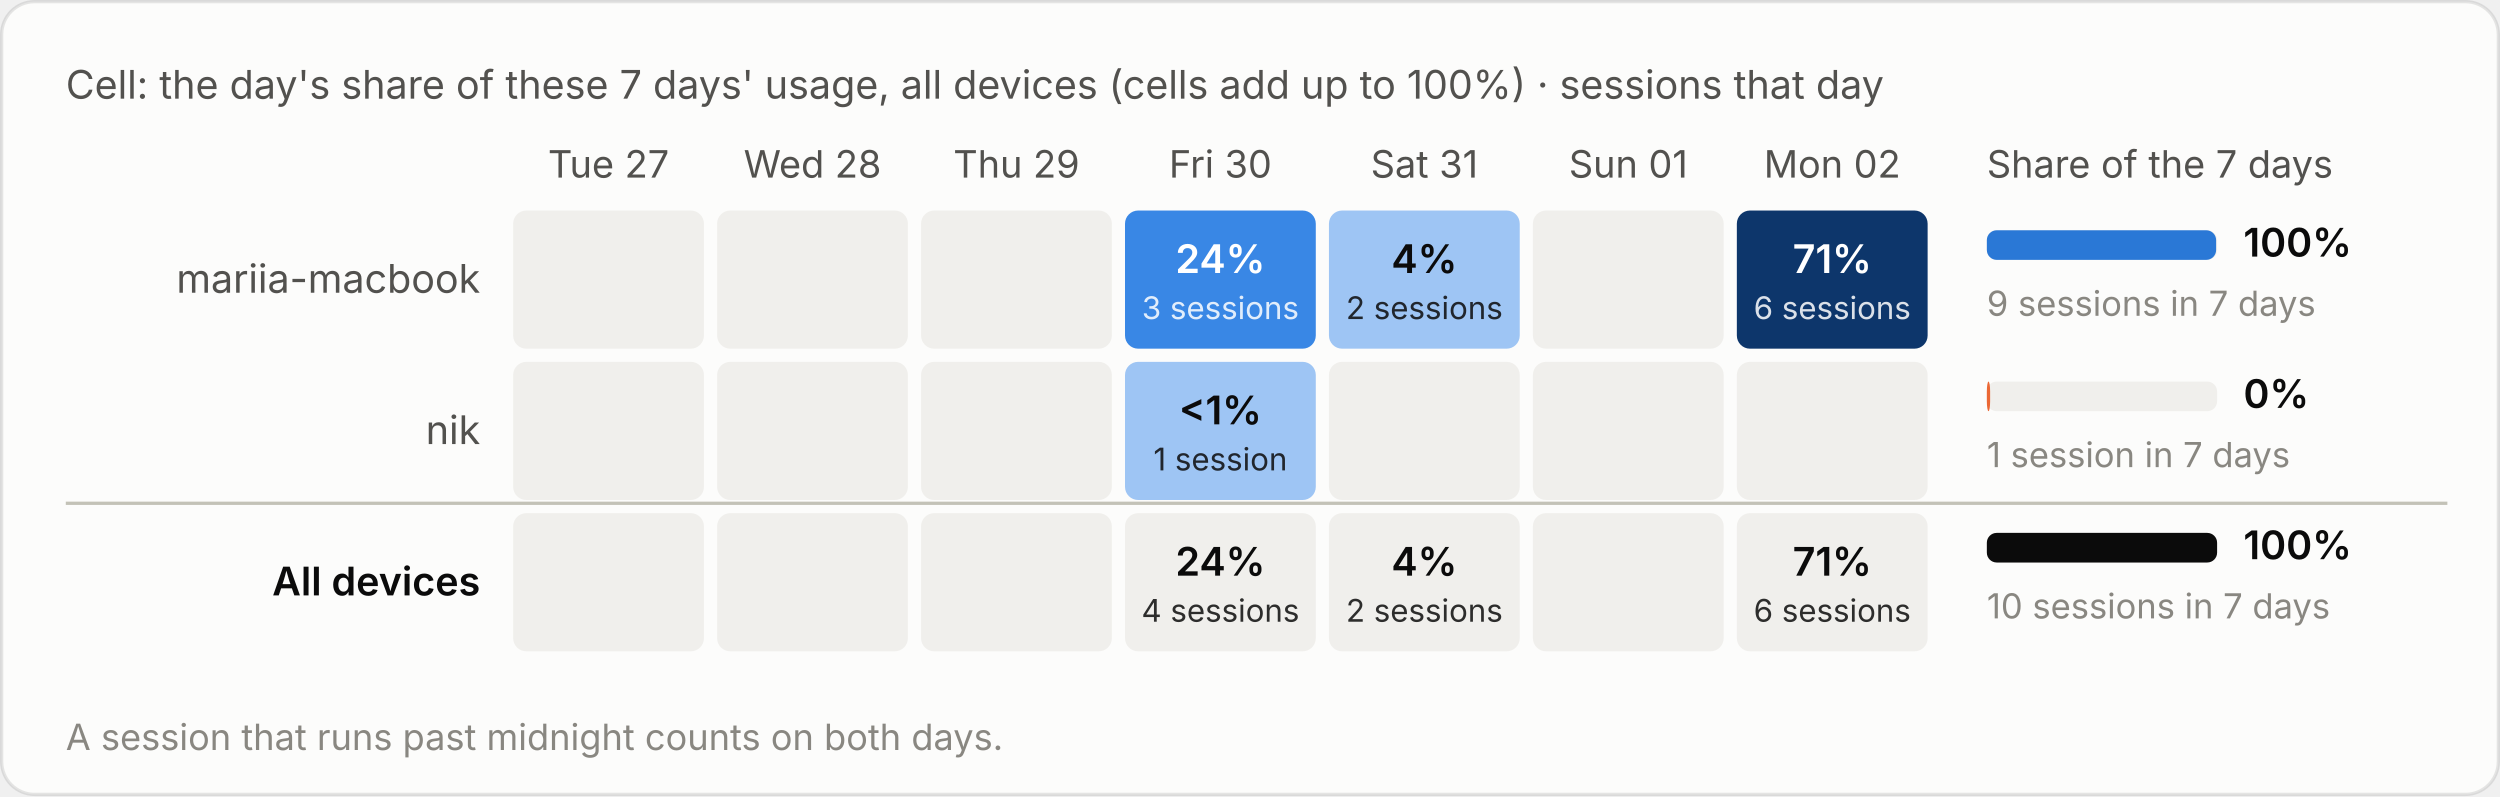
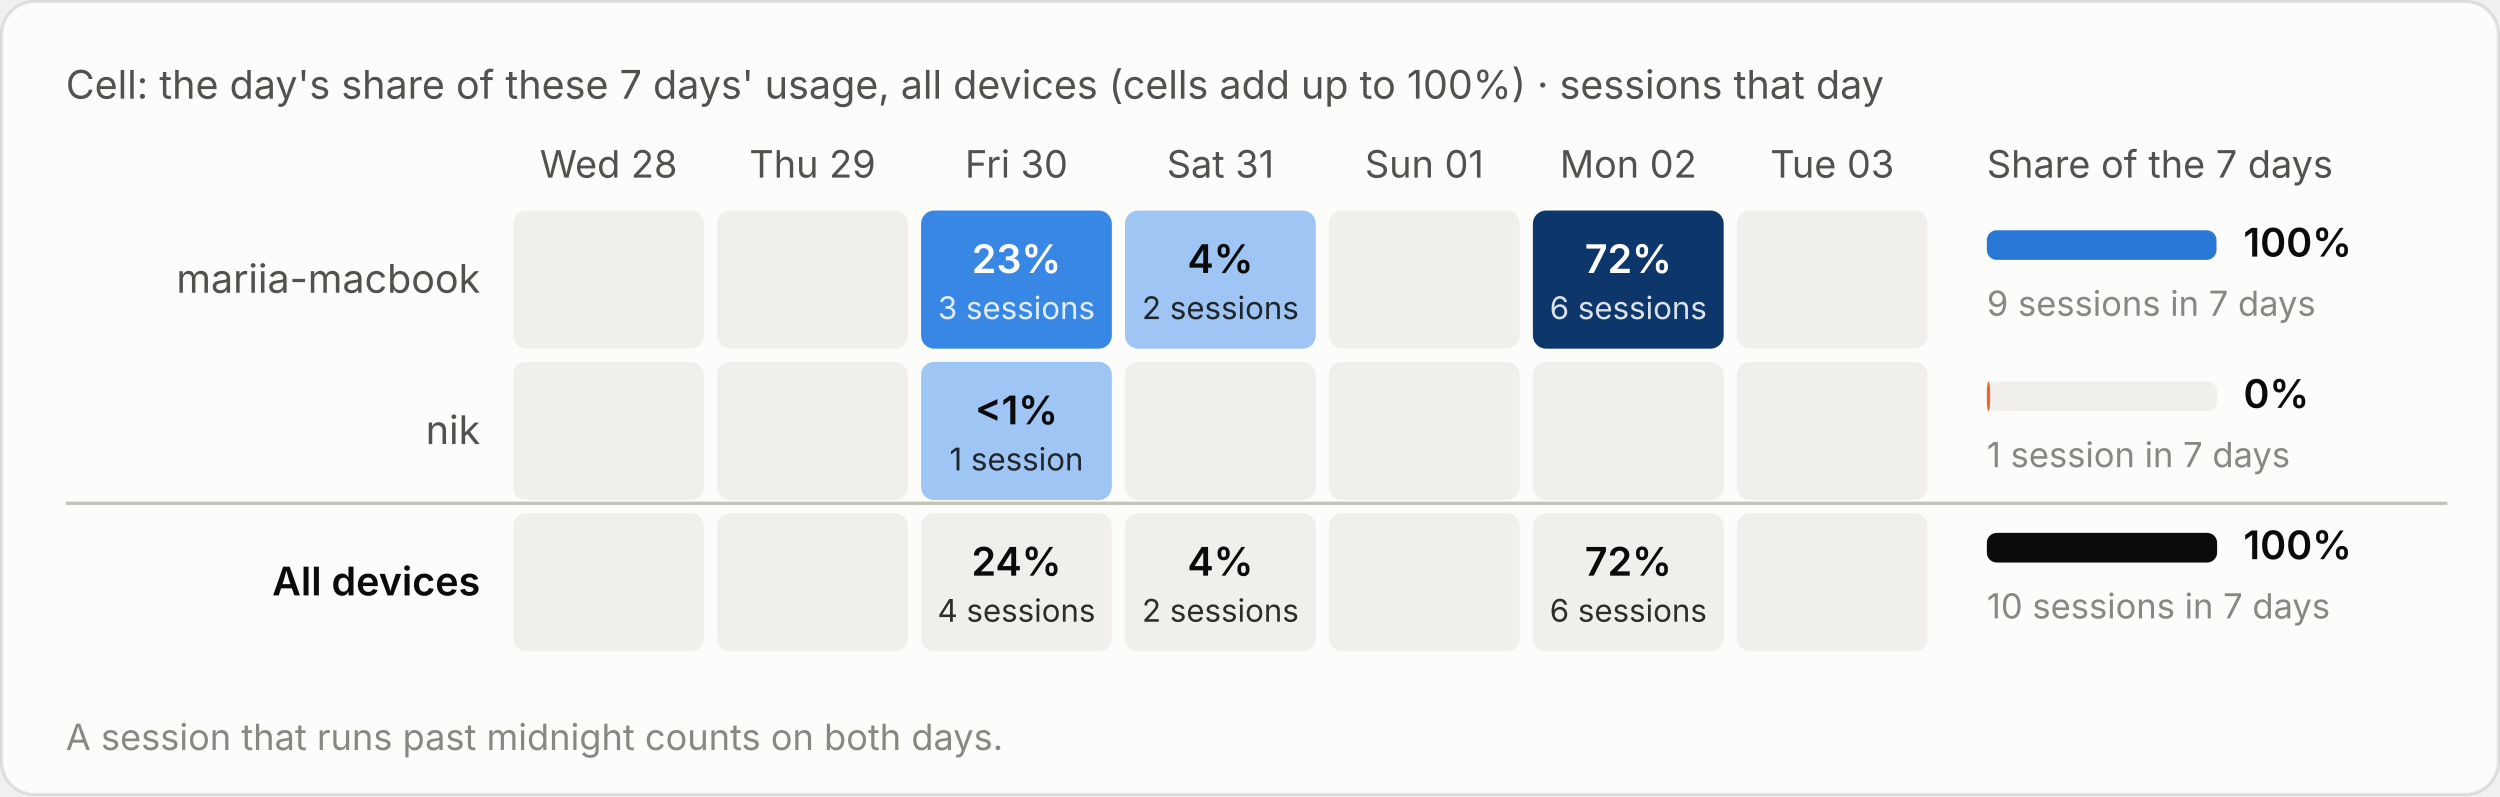
<svg xmlns="http://www.w3.org/2000/svg" viewBox="0 0 760 242" width="760" height="242" role="img" aria-label="Cell: the day's share of these 7 days' usage, all devices (cells add up to 100%) · sessions that day">
  <style>text{font-family:system-ui,-apple-system,"Segoe UI",sans-serif;font-variant-numeric:tabular-nums}.bg{fill:#fcfcfb;stroke:rgba(11,11,11,.10)}.tp{fill:#0b0b0b}.ts{fill:#52514e}.tm{fill:#898781}.grid{stroke:#e1e0d9;stroke-width:1}.base{stroke:#c3c2b7;stroke-width:1}.so{fill:#b5b3ad}.lo{stroke:#b5b3ad}.qe{fill:#f0efec}.ring{stroke:#fcfcfb}.area{fill-opacity:.1}.s0{fill:#2a78d6}.l0{stroke:#2a78d6}.s1{fill:#eb6834}.l1{stroke:#eb6834}.s2{fill:#1baf7a}.l2{stroke:#1baf7a}.s3{fill:#eda100}.l3{stroke:#eda100}.s4{fill:#e87ba4}.l4{stroke:#e87ba4}.s5{fill:#008300}.l5{stroke:#008300}.s6{fill:#4a3aa7}.l6{stroke:#4a3aa7}.s7{fill:#e34948}.l7{stroke:#e34948}.q0{fill:#cde2fb}.q1{fill:#9ec5f4}.q2{fill:#6da7ec}.q3{fill:#3987e5}.q4{fill:#256abf}.q5{fill:#184f95}.q6{fill:#0d366b}.r0{fill:#f8d4d4}.r1{fill:#ec8f8f}.r2{fill:#c42f2f}.a0{fill:#fbe3e3}.a1{fill:#f5b8b8}.a2{fill:#ec8f8f}.a3{fill:#d65252}.a4{fill:#a82525}.tq0{fill:#0b0b0b}.tq1{fill:#0b0b0b}.tq2{fill:#0b0b0b}.tq3{fill:#ffffff}.tq4{fill:#ffffff}.tq5{fill:#ffffff}.tq6{fill:#ffffff}.tr0{fill:#0b0b0b}.tr1{fill:#0b0b0b}.tr2{fill:#ffffff}.ta0{fill:#0b0b0b}.ta1{fill:#0b0b0b}.ta2{fill:#0b0b0b}.ta3{fill:#ffffff}.ta4{fill:#ffffff}.tw{fill:#ffffff}@media (prefers-color-scheme:dark){.bg{fill:#1a1a19;stroke:rgba(255,255,255,.10)}.tp{fill:#fff}.ts{fill:#c3c2b7}.tm{fill:#898781}.grid{stroke:#2c2c2a}.base{stroke:#383835}.so{fill:#5c5b57}.lo{stroke:#5c5b57}.qe{fill:#262624}.ring{stroke:#1a1a19}.s0{fill:#3987e5}.l0{stroke:#3987e5}.s1{fill:#d95926}.l1{stroke:#d95926}.s2{fill:#199e70}.l2{stroke:#199e70}.s3{fill:#c98500}.l3{stroke:#c98500}.s4{fill:#d55181}.l4{stroke:#d55181}.s5{fill:#008300}.l5{stroke:#008300}.s6{fill:#9085e9}.l6{stroke:#9085e9}.s7{fill:#e66767}.l7{stroke:#e66767}.q0{fill:#16263a}.q1{fill:#123a66}.q2{fill:#184f95}.q3{fill:#256abf}.q4{fill:#3987e5}.q5{fill:#6da7ec}.q6{fill:#b7d3f6}.r0{fill:#4a2023}.r1{fill:#8c2c2f}.r2{fill:#e25555}.a0{fill:#3a1a1c}.a1{fill:#5e2427}.a2{fill:#8c2c2f}.a3{fill:#c43c3f}.a4{fill:#f07070}.tq0{fill:#ffffff}.tq1{fill:#ffffff}.tq2{fill:#ffffff}.tq3{fill:#ffffff}.tq4{fill:#ffffff}.tq5{fill:#0b0b0b}.tq6{fill:#0b0b0b}.tr0{fill:#ffffff}.tr1{fill:#ffffff}.tr2{fill:#ffffff}.ta0{fill:#ffffff}.ta1{fill:#ffffff}.ta2{fill:#ffffff}.ta3{fill:#ffffff}.ta4{fill:#0b0b0b}.tw{fill:#ffffff}}</style>
  <rect class="bg" x=".5" y=".5" width="759" height="241" rx="10" />
  <text class="ts" x="20" y="30" font-size="12">Cell: the day's share of these 7 days' usage, all devices (cells add up to 100%) · sessions that day</text>
  <g transform="translate(0,-20)">
-     <text class="ts" x="185.0" y="74" font-size="11.5" text-anchor="middle">Tue 27</text>
-     <text class="ts" x="247.0" y="74" font-size="11.5" text-anchor="middle">Wed 28</text>
-     <text class="ts" x="309.0" y="74" font-size="11.5" text-anchor="middle">Thu 29</text>
-     <text class="ts" x="371.0" y="74" font-size="11.5" text-anchor="middle">Fri 30</text>
-     <text class="ts" x="433.0" y="74" font-size="11.5" text-anchor="middle">Sat 31</text>
-     <text class="ts" x="495.0" y="74" font-size="11.5" text-anchor="middle">Sun 01</text>
-     <text class="ts" x="557.0" y="74" font-size="11.5" text-anchor="middle">Mon 02</text>
+     <text class="ts" x="185.0" y="74" font-size="11.5" text-anchor="middle">Wed 28</text>
+     <text class="ts" x="247.0" y="74" font-size="11.5" text-anchor="middle">Thu 29</text>
+     <text class="ts" x="309.0" y="74" font-size="11.5" text-anchor="middle">Fri 30</text>
+     <text class="ts" x="371.0" y="74" font-size="11.5" text-anchor="middle">Sat 31</text>
+     <text class="ts" x="433.0" y="74" font-size="11.5" text-anchor="middle">Sun 01</text>
+     <text class="ts" x="495.0" y="74" font-size="11.5" text-anchor="middle">Mon 02</text>
+     <text class="ts" x="557.0" y="74" font-size="11.5" text-anchor="middle">Tue 03</text>
    <text class="ts" x="604" y="74" font-size="11.5">Share of the 7 days</text>
    <text class="ts" x="146" y="109.0" font-size="12" text-anchor="end">mariia-macbook</text>
    <rect class="qe" x="156.0" y="84" width="58" height="42" rx="4" />
    <rect class="qe" x="218.0" y="84" width="58" height="42" rx="4" />
-     <rect class="qe" x="280.0" y="84" width="58" height="42" rx="4" />
-     <rect class="q3" x="342.0" y="84" width="58" height="42" rx="4" />
-     <text class="tq3" x="371.0" y="103.0" font-size="12" font-weight="600" text-anchor="middle">24%</text>
-     <text class="tq3" x="371.0" y="117.0" font-size="9.5" text-anchor="middle" opacity=".85">3 sessions</text>
-     <rect class="q1" x="404.0" y="84" width="58" height="42" rx="4" />
-     <text class="tq1" x="433.0" y="103.0" font-size="12" font-weight="600" text-anchor="middle">4%</text>
-     <text class="tq1" x="433.0" y="117.0" font-size="9.5" text-anchor="middle" opacity=".85">2 sessions</text>
-     <rect class="qe" x="466.0" y="84" width="58" height="42" rx="4" />
-     <rect class="q6" x="528.0" y="84" width="58" height="42" rx="4" />
-     <text class="tq6" x="557.0" y="103.0" font-size="12" font-weight="600" text-anchor="middle">71%</text>
-     <text class="tq6" x="557.0" y="117.0" font-size="9.5" text-anchor="middle" opacity=".85">6 sessions</text>
+     <rect class="q3" x="280.0" y="84" width="58" height="42" rx="4" />
+     <text class="tq3" x="309.0" y="103.0" font-size="12" font-weight="600" text-anchor="middle">23%</text>
+     <text class="tq3" x="309.0" y="117.0" font-size="9.5" text-anchor="middle" opacity=".85">3 sessions</text>
+     <rect class="q1" x="342.0" y="84" width="58" height="42" rx="4" />
+     <text class="tq1" x="371.0" y="103.0" font-size="12" font-weight="600" text-anchor="middle">4%</text>
+     <text class="tq1" x="371.0" y="117.0" font-size="9.5" text-anchor="middle" opacity=".85">2 sessions</text>
+     <rect class="qe" x="404.0" y="84" width="58" height="42" rx="4" />
+     <rect class="q6" x="466.0" y="84" width="58" height="42" rx="4" />
+     <text class="tq6" x="495.0" y="103.0" font-size="12" font-weight="600" text-anchor="middle">72%</text>
+     <text class="tq6" x="495.0" y="117.0" font-size="9.5" text-anchor="middle" opacity=".85">6 sessions</text>
+     <rect class="qe" x="528.0" y="84" width="58" height="42" rx="4" />
    <rect class="qe" x="604" y="90.0" width="70" height="9" rx="3" />
-     <rect class="s0" x="604" y="90.0" width="69.7" height="9" rx="3" />
+     <rect class="s0" x="604" y="90.0" width="69.8" height="9" rx="3" />
    <text class="tp" x="682" y="98.0" font-size="12" font-weight="600">100%</text>
    <text class="tm" x="604" y="116.0" font-size="10.5">9 sessions in 7 days</text>
    <text class="ts" x="146" y="155.0" font-size="12" text-anchor="end">nik</text>
    <rect class="qe" x="156.0" y="130" width="58" height="42" rx="4" />
    <rect class="qe" x="218.0" y="130" width="58" height="42" rx="4" />
-     <rect class="qe" x="280.0" y="130" width="58" height="42" rx="4" />
-     <rect class="q1" x="342.0" y="130" width="58" height="42" rx="4" />
-     <text class="tq1" x="371.0" y="149.0" font-size="12" font-weight="600" text-anchor="middle">&lt;1%</text>
-     <text class="tq1" x="371.0" y="163.0" font-size="9.5" text-anchor="middle" opacity=".85">1 session</text>
+     <rect class="q1" x="280.0" y="130" width="58" height="42" rx="4" />
+     <text class="tq1" x="309.0" y="149.0" font-size="12" font-weight="600" text-anchor="middle">&lt;1%</text>
+     <text class="tq1" x="309.0" y="163.0" font-size="9.5" text-anchor="middle" opacity=".85">1 session</text>
+     <rect class="qe" x="342.0" y="130" width="58" height="42" rx="4" />
    <rect class="qe" x="404.0" y="130" width="58" height="42" rx="4" />
    <rect class="qe" x="466.0" y="130" width="58" height="42" rx="4" />
    <rect class="qe" x="528.0" y="130" width="58" height="42" rx="4" />
    <rect class="qe" x="604" y="136.0" width="70" height="9" rx="3" />
    <rect class="s1" x="604" y="136.0" width="1.0" height="9" rx="3" />
    <text class="tp" x="682" y="144.0" font-size="12" font-weight="600">0%</text>
    <text class="tm" x="604" y="162.0" font-size="10.5">1 session in 7 days</text>
    <line class="base" x1="20" x2="744" y1="173" y2="173" />
    <text class="tp" x="146" y="201.0" font-size="12" text-anchor="end" font-weight="600">All devices</text>
    <rect class="qe" x="156.0" y="176" width="58" height="42" rx="4" />
    <rect class="qe" x="218.0" y="176" width="58" height="42" rx="4" />
    <rect class="qe" x="280.0" y="176" width="58" height="42" rx="4" />
+     <text class="tp" x="309.0" y="195.0" font-size="12" font-weight="600" text-anchor="middle">24%</text>
+     <text class="tp" x="309.0" y="209.0" font-size="9.5" text-anchor="middle" opacity=".85">4 sessions</text>
    <rect class="qe" x="342.0" y="176" width="58" height="42" rx="4" />
-     <text class="tp" x="371.0" y="195.0" font-size="12" font-weight="600" text-anchor="middle">24%</text>
-     <text class="tp" x="371.0" y="209.0" font-size="9.5" text-anchor="middle" opacity=".85">4 sessions</text>
+     <text class="tp" x="371.0" y="195.0" font-size="12" font-weight="600" text-anchor="middle">4%</text>
+     <text class="tp" x="371.0" y="209.0" font-size="9.5" text-anchor="middle" opacity=".85">2 sessions</text>
    <rect class="qe" x="404.0" y="176" width="58" height="42" rx="4" />
-     <text class="tp" x="433.0" y="195.0" font-size="12" font-weight="600" text-anchor="middle">4%</text>
-     <text class="tp" x="433.0" y="209.0" font-size="9.5" text-anchor="middle" opacity=".85">2 sessions</text>
    <rect class="qe" x="466.0" y="176" width="58" height="42" rx="4" />
+     <text class="tp" x="495.0" y="195.0" font-size="12" font-weight="600" text-anchor="middle">72%</text>
+     <text class="tp" x="495.0" y="209.0" font-size="9.5" text-anchor="middle" opacity=".85">6 sessions</text>
    <rect class="qe" x="528.0" y="176" width="58" height="42" rx="4" />
-     <text class="tp" x="557.0" y="195.0" font-size="12" font-weight="600" text-anchor="middle">71%</text>
-     <text class="tp" x="557.0" y="209.0" font-size="9.5" text-anchor="middle" opacity=".85">6 sessions</text>
    <rect class="qe" x="604" y="182.0" width="70" height="9" rx="3" />
    <rect class="tp" x="604" y="182.0" width="70.0" height="9" rx="3" />
    <text class="tp" x="682" y="190.0" font-size="12" font-weight="600">100%</text>
    <text class="tm" x="604" y="208.0" font-size="10.5">10 sessions in 7 days</text>
    <text class="tm" x="20" y="248" font-size="11">A session that runs past midnight counts on both days.</text>
  </g>
</svg>
